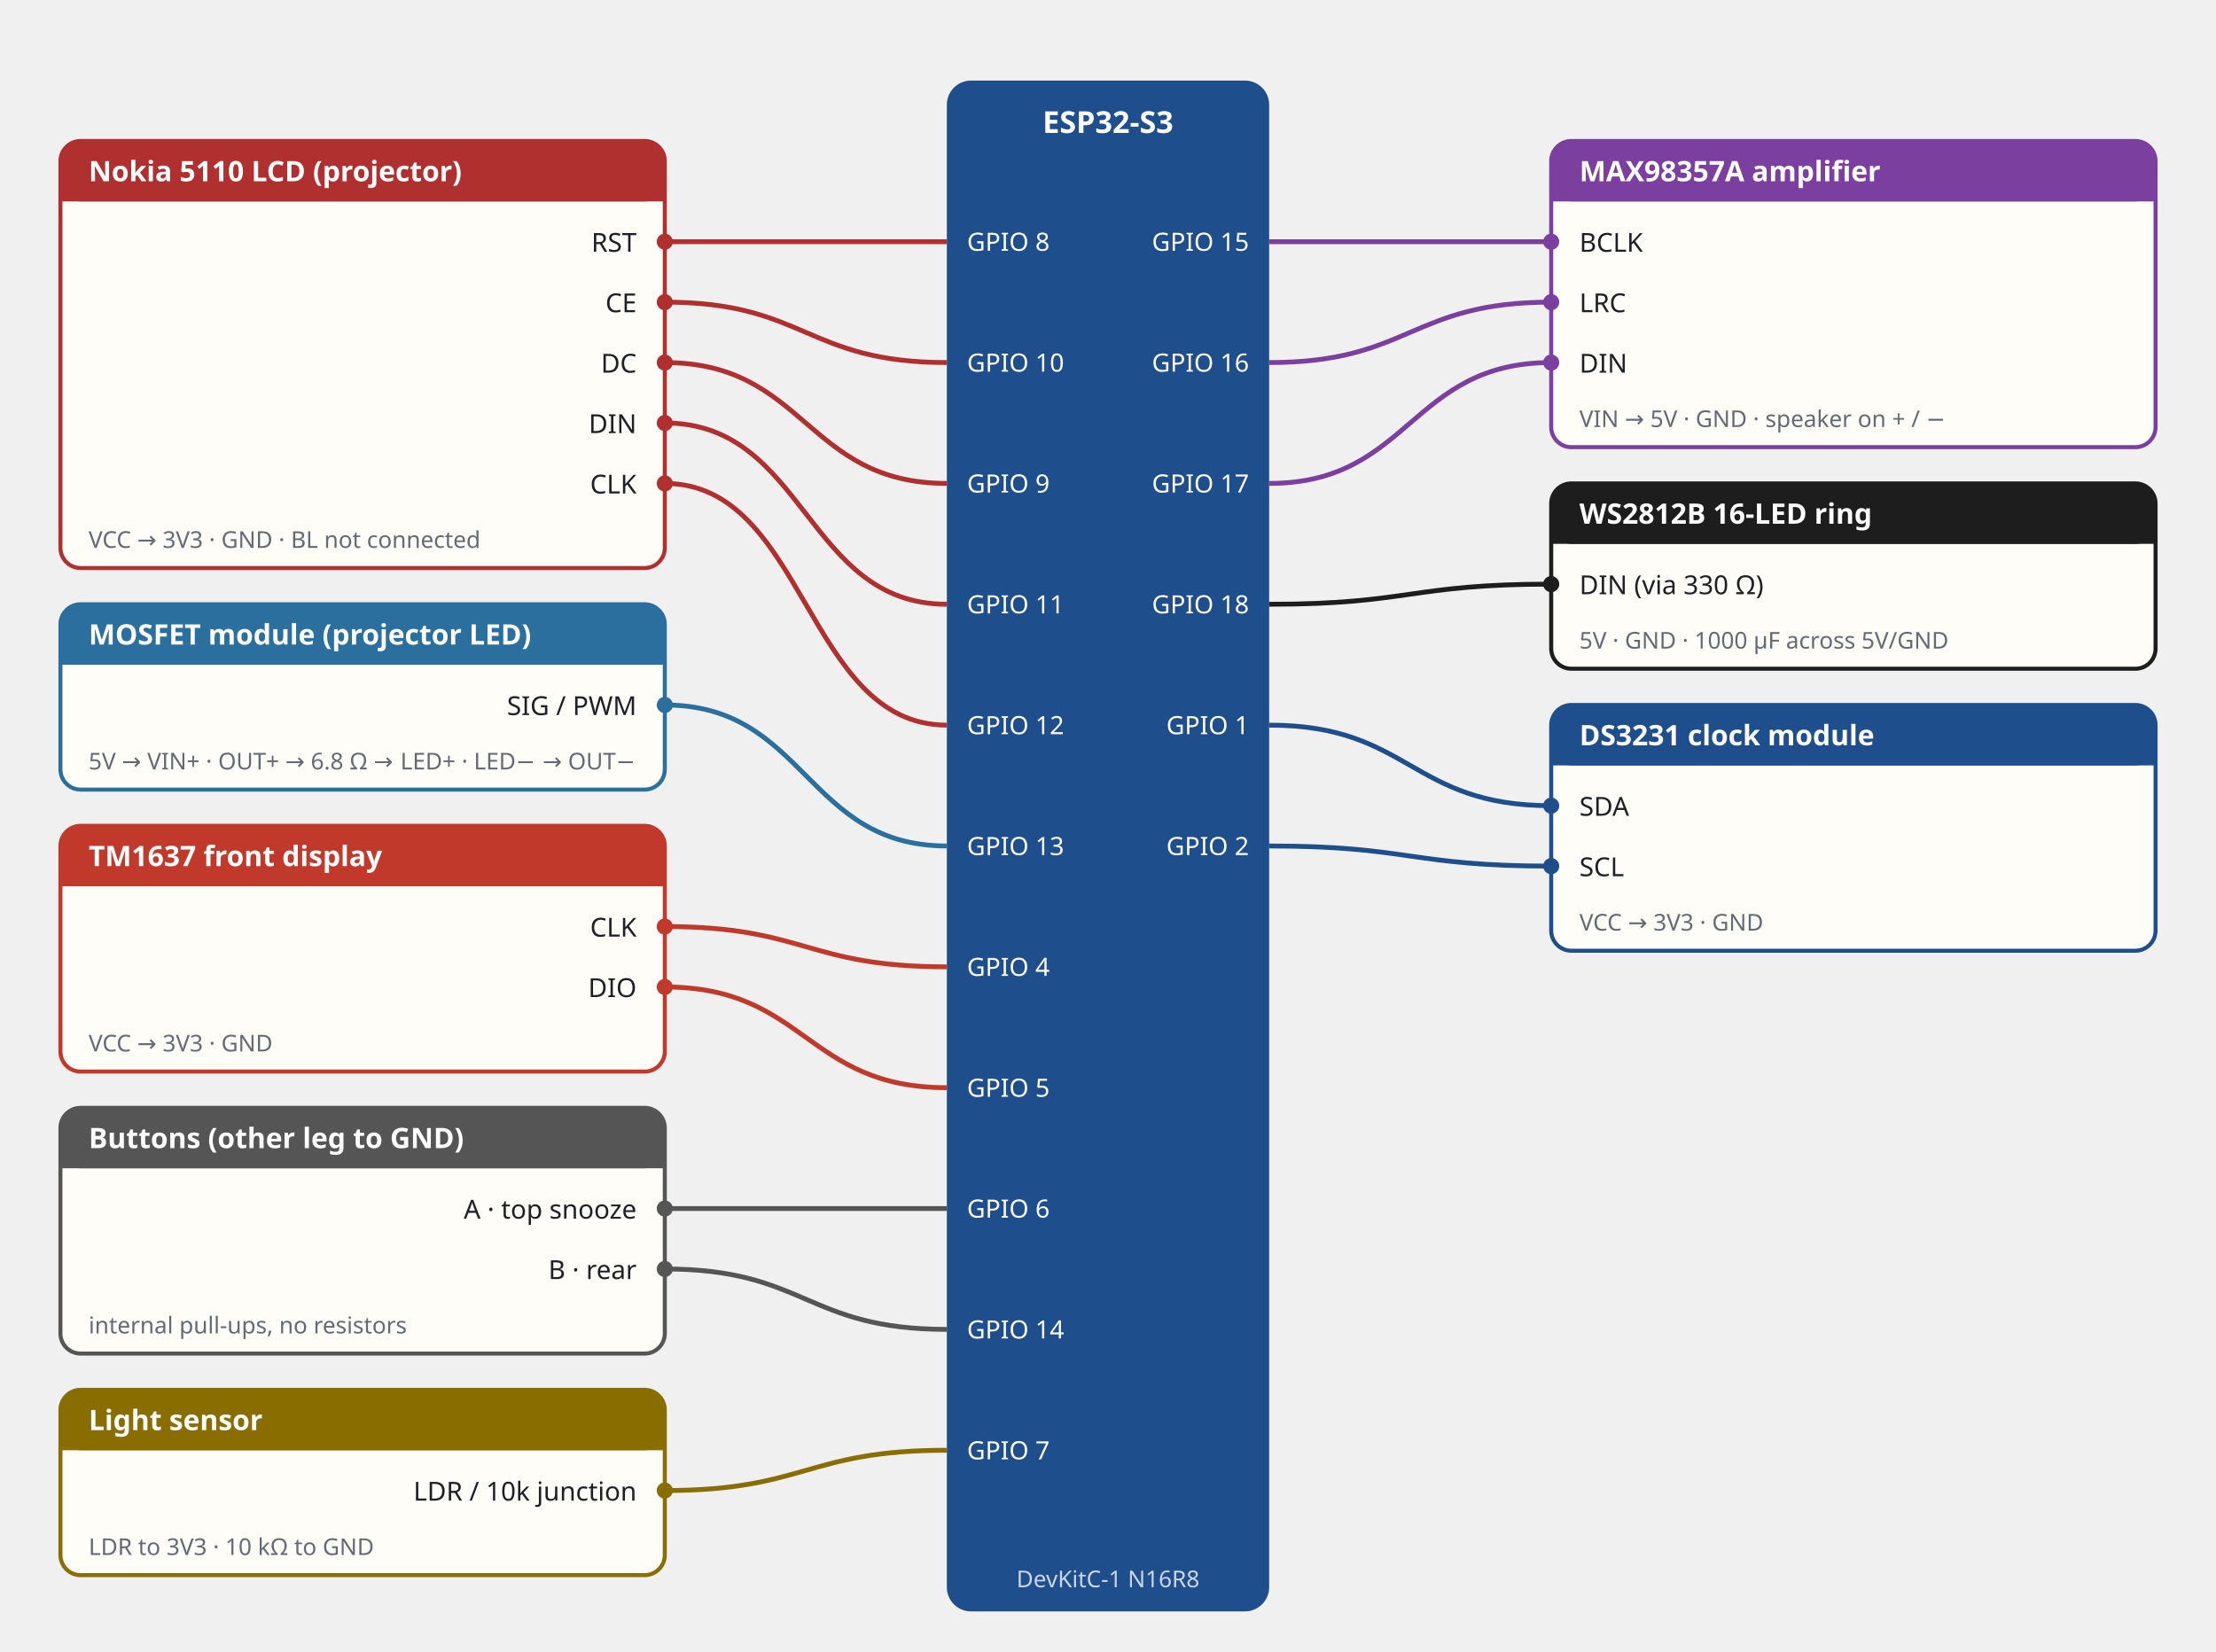
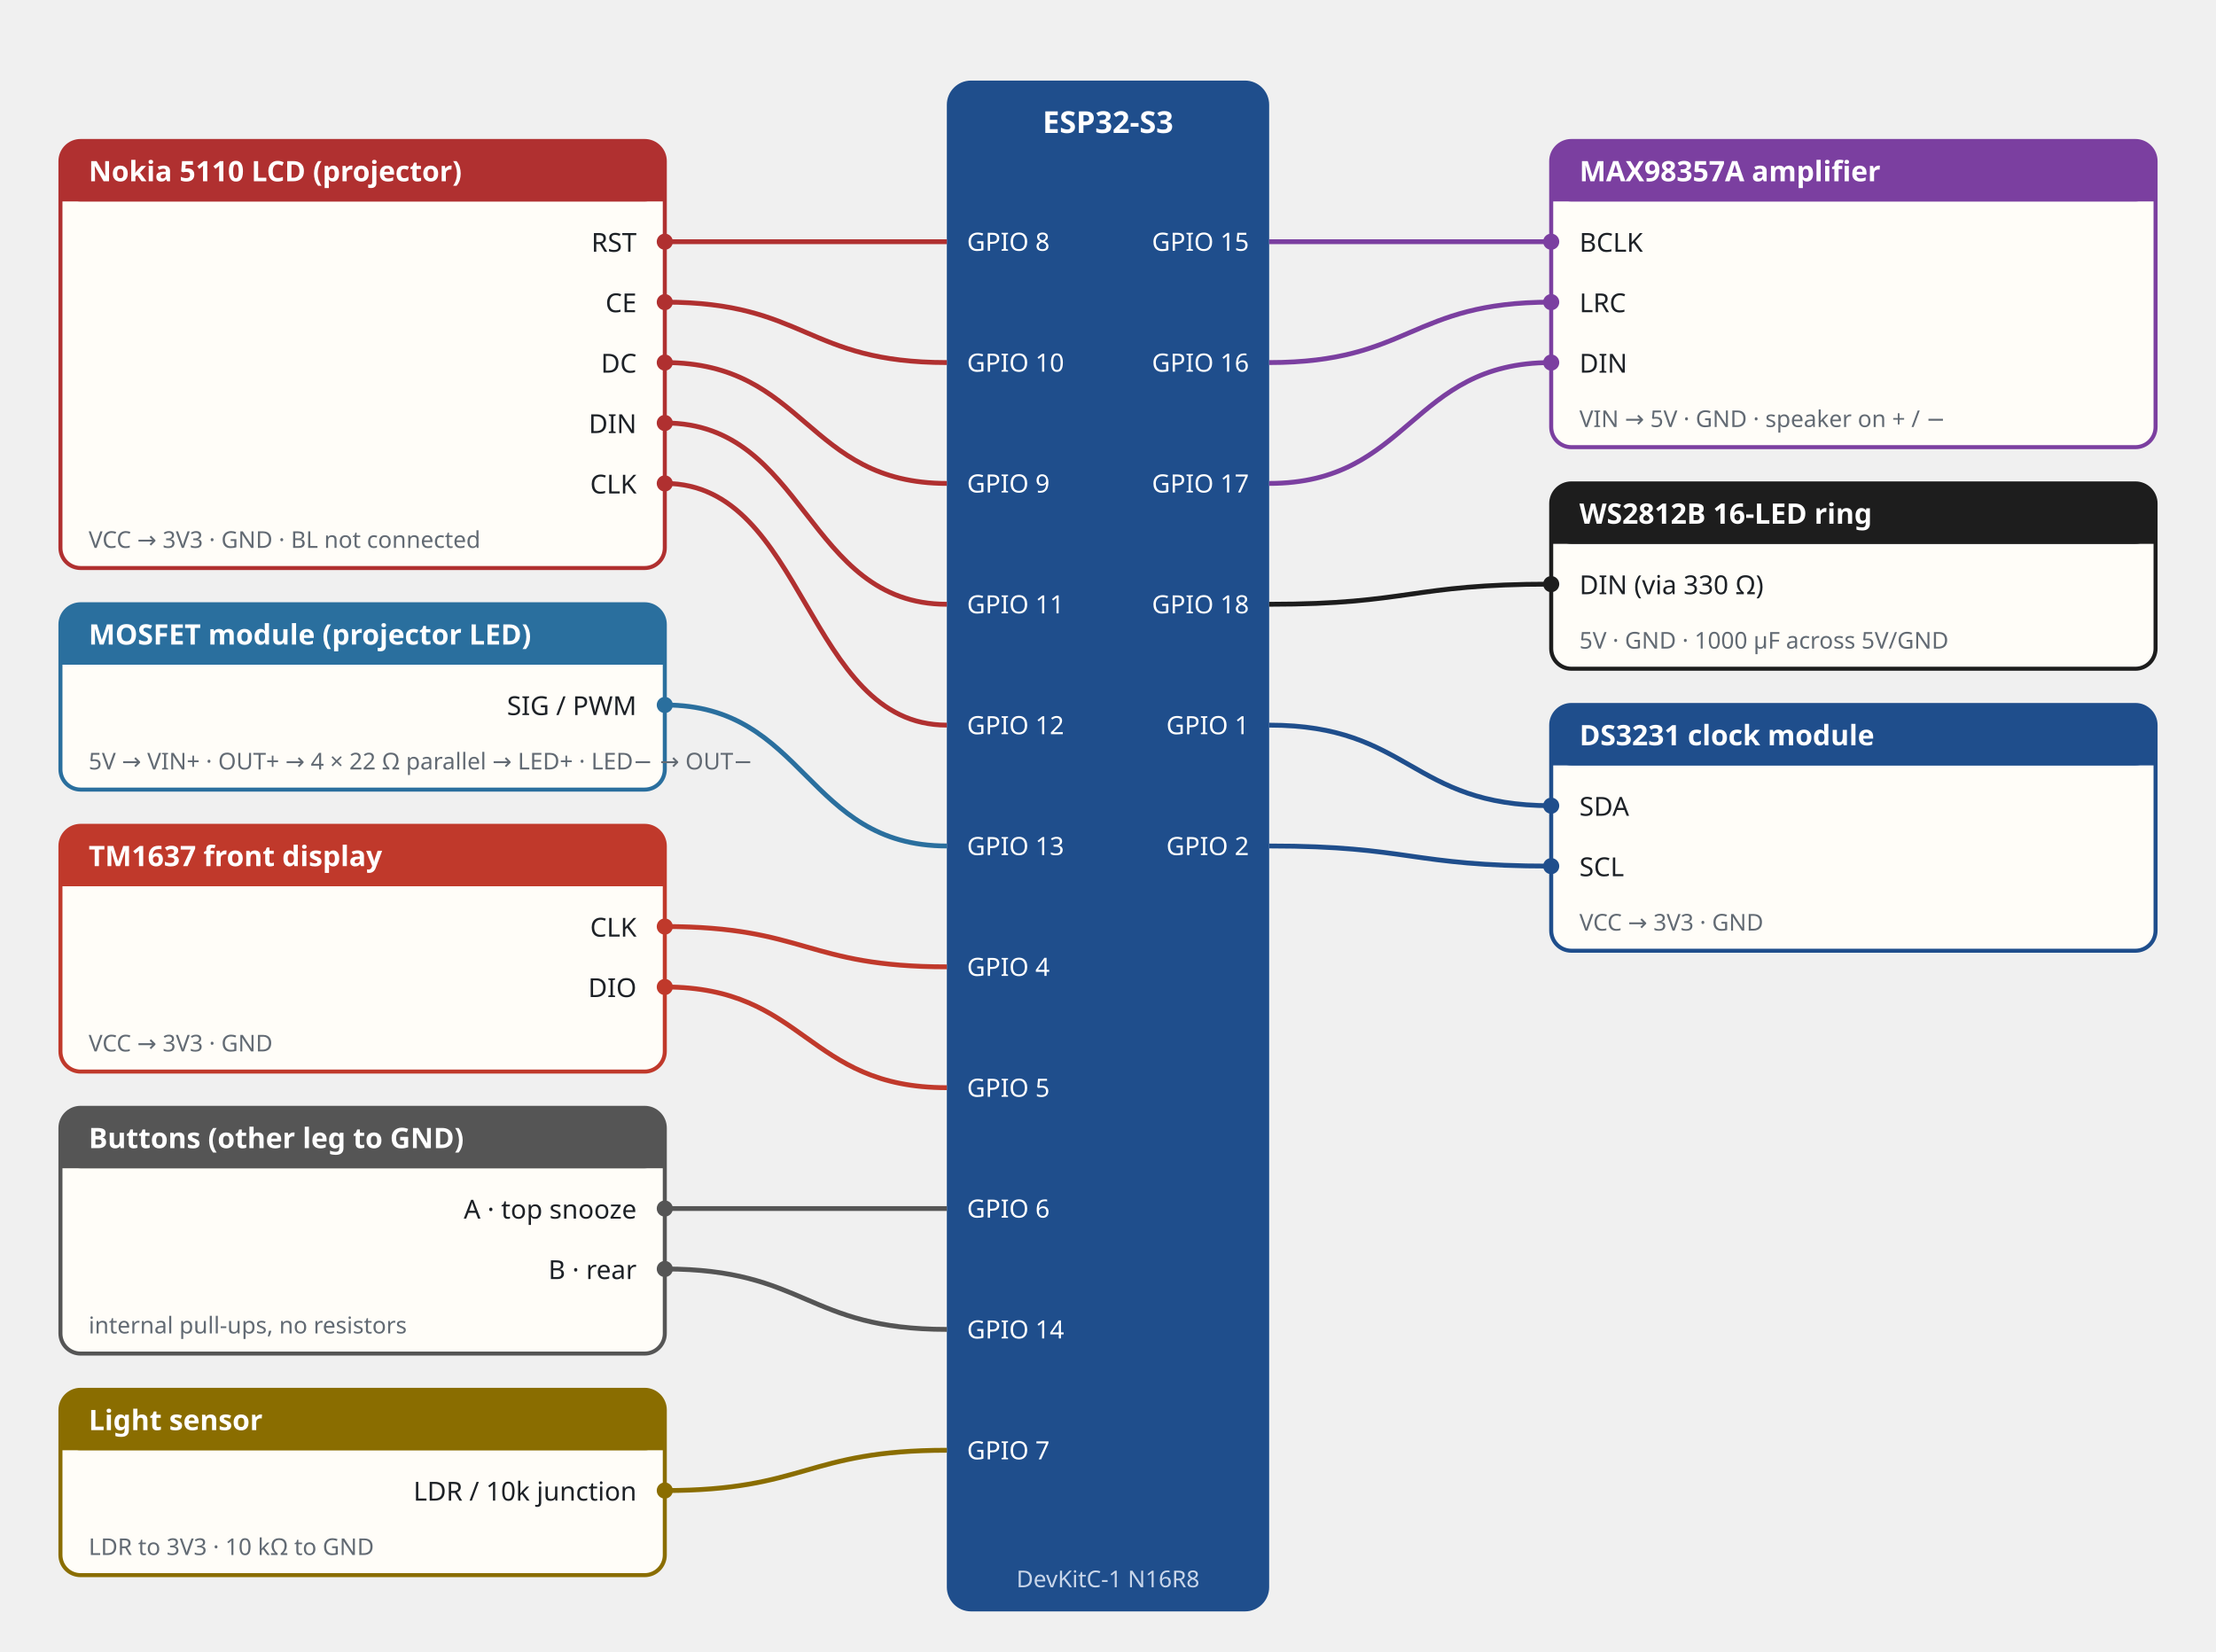
<svg xmlns="http://www.w3.org/2000/svg" viewBox="0 0 1100 820" font-family="ui-sans-serif,system-ui,sans-serif" fill="#1d2126">
  <rect x="470" y="40" width="160" height="760" rx="12" fill="#1f4e8c" />
  <text x="550.0" y="66" fill="#fff" text-anchor="middle" font-weight="700" font-size="15">ESP32-S3</text>
  <text x="550.0" y="788" fill="#c9d6ea" text-anchor="middle" font-size="11.5">DevKitC-1 N16R8</text>
  <rect x="30" y="70" width="300" height="212" rx="10" fill="#fffdf8" stroke="#b03030" stroke-width="2" />
  <rect x="30" y="70" width="300" height="30" rx="10" fill="#b03030" />
  <rect x="30" y="90" width="300" height="10" fill="#b03030" />
  <text x="44" y="90" fill="#fff" font-weight="700" font-size="14">Nokia 5110 LCD (projector)</text>
  <text x="316" y="125" text-anchor="end" font-size="13">RST</text>
  <circle cx="330" cy="120" r="4" fill="#b03030" />
  <text x="316" y="155" text-anchor="end" font-size="13">CE</text>
  <circle cx="330" cy="150" r="4" fill="#b03030" />
  <text x="316" y="185" text-anchor="end" font-size="13">DC</text>
  <circle cx="330" cy="180" r="4" fill="#b03030" />
  <text x="316" y="215" text-anchor="end" font-size="13">DIN</text>
  <circle cx="330" cy="210" r="4" fill="#b03030" />
  <text x="316" y="245" text-anchor="end" font-size="13">CLK</text>
  <circle cx="330" cy="240" r="4" fill="#b03030" />
  <text x="44" y="272" font-size="11.5" fill="#626a73">VCC → 3V3 · GND · BL not connected</text>
  <rect x="30" y="300" width="300" height="92" rx="10" fill="#fffdf8" stroke="#2a6f9e" stroke-width="2" />
  <rect x="30" y="300" width="300" height="30" rx="10" fill="#2a6f9e" />
  <rect x="30" y="320" width="300" height="10" fill="#2a6f9e" />
  <text x="44" y="320" fill="#fff" font-weight="700" font-size="14">MOSFET module (projector LED)</text>
  <text x="316" y="355" text-anchor="end" font-size="13">SIG / PWM</text>
  <circle cx="330" cy="350" r="4" fill="#2a6f9e" />
-   <text x="44" y="382" font-size="11.5" fill="#626a73">5V → VIN+ · OUT+ → 6.8 Ω → LED+ · LED− → OUT−</text>
+   <text x="44" y="382" font-size="11.5" fill="#626a73">5V → VIN+ · OUT+ → 4 × 22 Ω parallel → LED+ · LED− → OUT−</text>
  <rect x="30" y="410" width="300" height="122" rx="10" fill="#fffdf8" stroke="#c0392b" stroke-width="2" />
  <rect x="30" y="410" width="300" height="30" rx="10" fill="#c0392b" />
  <rect x="30" y="430" width="300" height="10" fill="#c0392b" />
  <text x="44" y="430" fill="#fff" font-weight="700" font-size="14">TM1637 front display</text>
  <text x="316" y="465" text-anchor="end" font-size="13">CLK</text>
  <circle cx="330" cy="460" r="4" fill="#c0392b" />
  <text x="316" y="495" text-anchor="end" font-size="13">DIO</text>
  <circle cx="330" cy="490" r="4" fill="#c0392b" />
  <text x="44" y="522" font-size="11.5" fill="#626a73">VCC → 3V3 · GND</text>
  <rect x="30" y="550" width="300" height="122" rx="10" fill="#fffdf8" stroke="#555" stroke-width="2" />
  <rect x="30" y="550" width="300" height="30" rx="10" fill="#555" />
  <rect x="30" y="570" width="300" height="10" fill="#555" />
  <text x="44" y="570" fill="#fff" font-weight="700" font-size="14">Buttons (other leg to GND)</text>
  <text x="316" y="605" text-anchor="end" font-size="13">A · top snooze</text>
  <circle cx="330" cy="600" r="4" fill="#555" />
  <text x="316" y="635" text-anchor="end" font-size="13">B · rear</text>
  <circle cx="330" cy="630" r="4" fill="#555" />
  <text x="44" y="662" font-size="11.5" fill="#626a73">internal pull-ups, no resistors</text>
  <rect x="30" y="690" width="300" height="92" rx="10" fill="#fffdf8" stroke="#8a6d00" stroke-width="2" />
  <rect x="30" y="690" width="300" height="30" rx="10" fill="#8a6d00" />
  <rect x="30" y="710" width="300" height="10" fill="#8a6d00" />
  <text x="44" y="710" fill="#fff" font-weight="700" font-size="14">Light sensor</text>
  <text x="316" y="745" text-anchor="end" font-size="13">LDR / 10k junction</text>
  <circle cx="330" cy="740" r="4" fill="#8a6d00" />
  <text x="44" y="772" font-size="11.5" fill="#626a73">LDR to 3V3 · 10 kΩ to GND</text>
  <rect x="770" y="70" width="300" height="152" rx="10" fill="#fffdf8" stroke="#7b3fa0" stroke-width="2" />
  <rect x="770" y="70" width="300" height="30" rx="10" fill="#7b3fa0" />
  <rect x="770" y="90" width="300" height="10" fill="#7b3fa0" />
  <text x="784" y="90" fill="#fff" font-weight="700" font-size="14">MAX98357A amplifier</text>
  <text x="784" y="125" text-anchor="start" font-size="13">BCLK</text>
  <circle cx="770" cy="120" r="4" fill="#7b3fa0" />
  <text x="784" y="155" text-anchor="start" font-size="13">LRC</text>
  <circle cx="770" cy="150" r="4" fill="#7b3fa0" />
  <text x="784" y="185" text-anchor="start" font-size="13">DIN</text>
  <circle cx="770" cy="180" r="4" fill="#7b3fa0" />
  <text x="784" y="212" font-size="11.5" fill="#626a73">VIN → 5V · GND · speaker on + / −</text>
  <rect x="770" y="240" width="300" height="92" rx="10" fill="#fffdf8" stroke="#1d1d1d" stroke-width="2" />
  <rect x="770" y="240" width="300" height="30" rx="10" fill="#1d1d1d" />
  <rect x="770" y="260" width="300" height="10" fill="#1d1d1d" />
  <text x="784" y="260" fill="#fff" font-weight="700" font-size="14">WS2812B 16-LED ring</text>
  <text x="784" y="295" text-anchor="start" font-size="13">DIN (via 330 Ω)</text>
  <circle cx="770" cy="290" r="4" fill="#1d1d1d" />
  <text x="784" y="322" font-size="11.5" fill="#626a73">5V · GND · 1000 µF across 5V/GND</text>
  <rect x="770" y="350" width="300" height="122" rx="10" fill="#fffdf8" stroke="#1f4e8c" stroke-width="2" />
  <rect x="770" y="350" width="300" height="30" rx="10" fill="#1f4e8c" />
  <rect x="770" y="370" width="300" height="10" fill="#1f4e8c" />
  <text x="784" y="370" fill="#fff" font-weight="700" font-size="14">DS3231 clock module</text>
  <text x="784" y="405" text-anchor="start" font-size="13">SDA</text>
  <circle cx="770" cy="400" r="4" fill="#1f4e8c" />
  <text x="784" y="435" text-anchor="start" font-size="13">SCL</text>
  <circle cx="770" cy="430" r="4" fill="#1f4e8c" />
  <text x="784" y="462" font-size="11.5" fill="#626a73">VCC → 3V3 · GND</text>
  <path d="M330,120 C400.0,120 400.0,120.0 470,120.0" fill="none" stroke="#b03030" stroke-width="2.4" />
  <text x="480" y="124.5" fill="#fff" font-size="12.5" text-anchor="start">GPIO 8</text>
  <path d="M330,150 C400.0,150 400.0,180.0 470,180.0" fill="none" stroke="#b03030" stroke-width="2.4" />
  <text x="480" y="184.5" fill="#fff" font-size="12.5" text-anchor="start">GPIO 10</text>
  <path d="M330,180 C400.0,180 400.0,240.0 470,240.0" fill="none" stroke="#b03030" stroke-width="2.4" />
  <text x="480" y="244.5" fill="#fff" font-size="12.5" text-anchor="start">GPIO 9</text>
  <path d="M330,210 C400.0,210 400.0,300.0 470,300.0" fill="none" stroke="#b03030" stroke-width="2.4" />
  <text x="480" y="304.5" fill="#fff" font-size="12.5" text-anchor="start">GPIO 11</text>
  <path d="M330,240 C400.0,240 400.0,360.0 470,360.0" fill="none" stroke="#b03030" stroke-width="2.4" />
  <text x="480" y="364.5" fill="#fff" font-size="12.5" text-anchor="start">GPIO 12</text>
  <path d="M330,350 C400.0,350 400.0,420.0 470,420.0" fill="none" stroke="#2a6f9e" stroke-width="2.4" />
  <text x="480" y="424.5" fill="#fff" font-size="12.5" text-anchor="start">GPIO 13</text>
  <path d="M330,460 C400.0,460 400.0,480.0 470,480.0" fill="none" stroke="#c0392b" stroke-width="2.4" />
  <text x="480" y="484.5" fill="#fff" font-size="12.5" text-anchor="start">GPIO 4</text>
  <path d="M330,490 C400.0,490 400.0,540.0 470,540.0" fill="none" stroke="#c0392b" stroke-width="2.4" />
  <text x="480" y="544.5" fill="#fff" font-size="12.5" text-anchor="start">GPIO 5</text>
  <path d="M330,600 C400.0,600 400.0,600.0 470,600.0" fill="none" stroke="#555" stroke-width="2.4" />
  <text x="480" y="604.5" fill="#fff" font-size="12.5" text-anchor="start">GPIO 6</text>
  <path d="M330,630 C400.0,630 400.0,660.0 470,660.0" fill="none" stroke="#555" stroke-width="2.4" />
  <text x="480" y="664.5" fill="#fff" font-size="12.5" text-anchor="start">GPIO 14</text>
  <path d="M330,740 C400.0,740 400.0,720.0 470,720.0" fill="none" stroke="#8a6d00" stroke-width="2.4" />
  <text x="480" y="724.5" fill="#fff" font-size="12.5" text-anchor="start">GPIO 7</text>
  <path d="M770,120 C700.0,120 700.0,120.0 630,120.0" fill="none" stroke="#7b3fa0" stroke-width="2.4" />
  <text x="620" y="124.5" fill="#fff" font-size="12.5" text-anchor="end">GPIO 15</text>
  <path d="M770,150 C700.0,150 700.0,180.0 630,180.0" fill="none" stroke="#7b3fa0" stroke-width="2.4" />
  <text x="620" y="184.5" fill="#fff" font-size="12.5" text-anchor="end">GPIO 16</text>
  <path d="M770,180 C700.0,180 700.0,240.0 630,240.0" fill="none" stroke="#7b3fa0" stroke-width="2.4" />
  <text x="620" y="244.5" fill="#fff" font-size="12.5" text-anchor="end">GPIO 17</text>
  <path d="M770,290 C700.0,290 700.0,300.0 630,300.0" fill="none" stroke="#1d1d1d" stroke-width="2.4" />
  <text x="620" y="304.5" fill="#fff" font-size="12.5" text-anchor="end">GPIO 18</text>
  <path d="M770,400 C700.0,400 700.0,360.0 630,360.0" fill="none" stroke="#1f4e8c" stroke-width="2.4" />
  <text x="620" y="364.5" fill="#fff" font-size="12.5" text-anchor="end">GPIO 1</text>
  <path d="M770,430 C700.0,430 700.0,420.0 630,420.0" fill="none" stroke="#1f4e8c" stroke-width="2.4" />
  <text x="620" y="424.5" fill="#fff" font-size="12.5" text-anchor="end">GPIO 2</text>
</svg>
